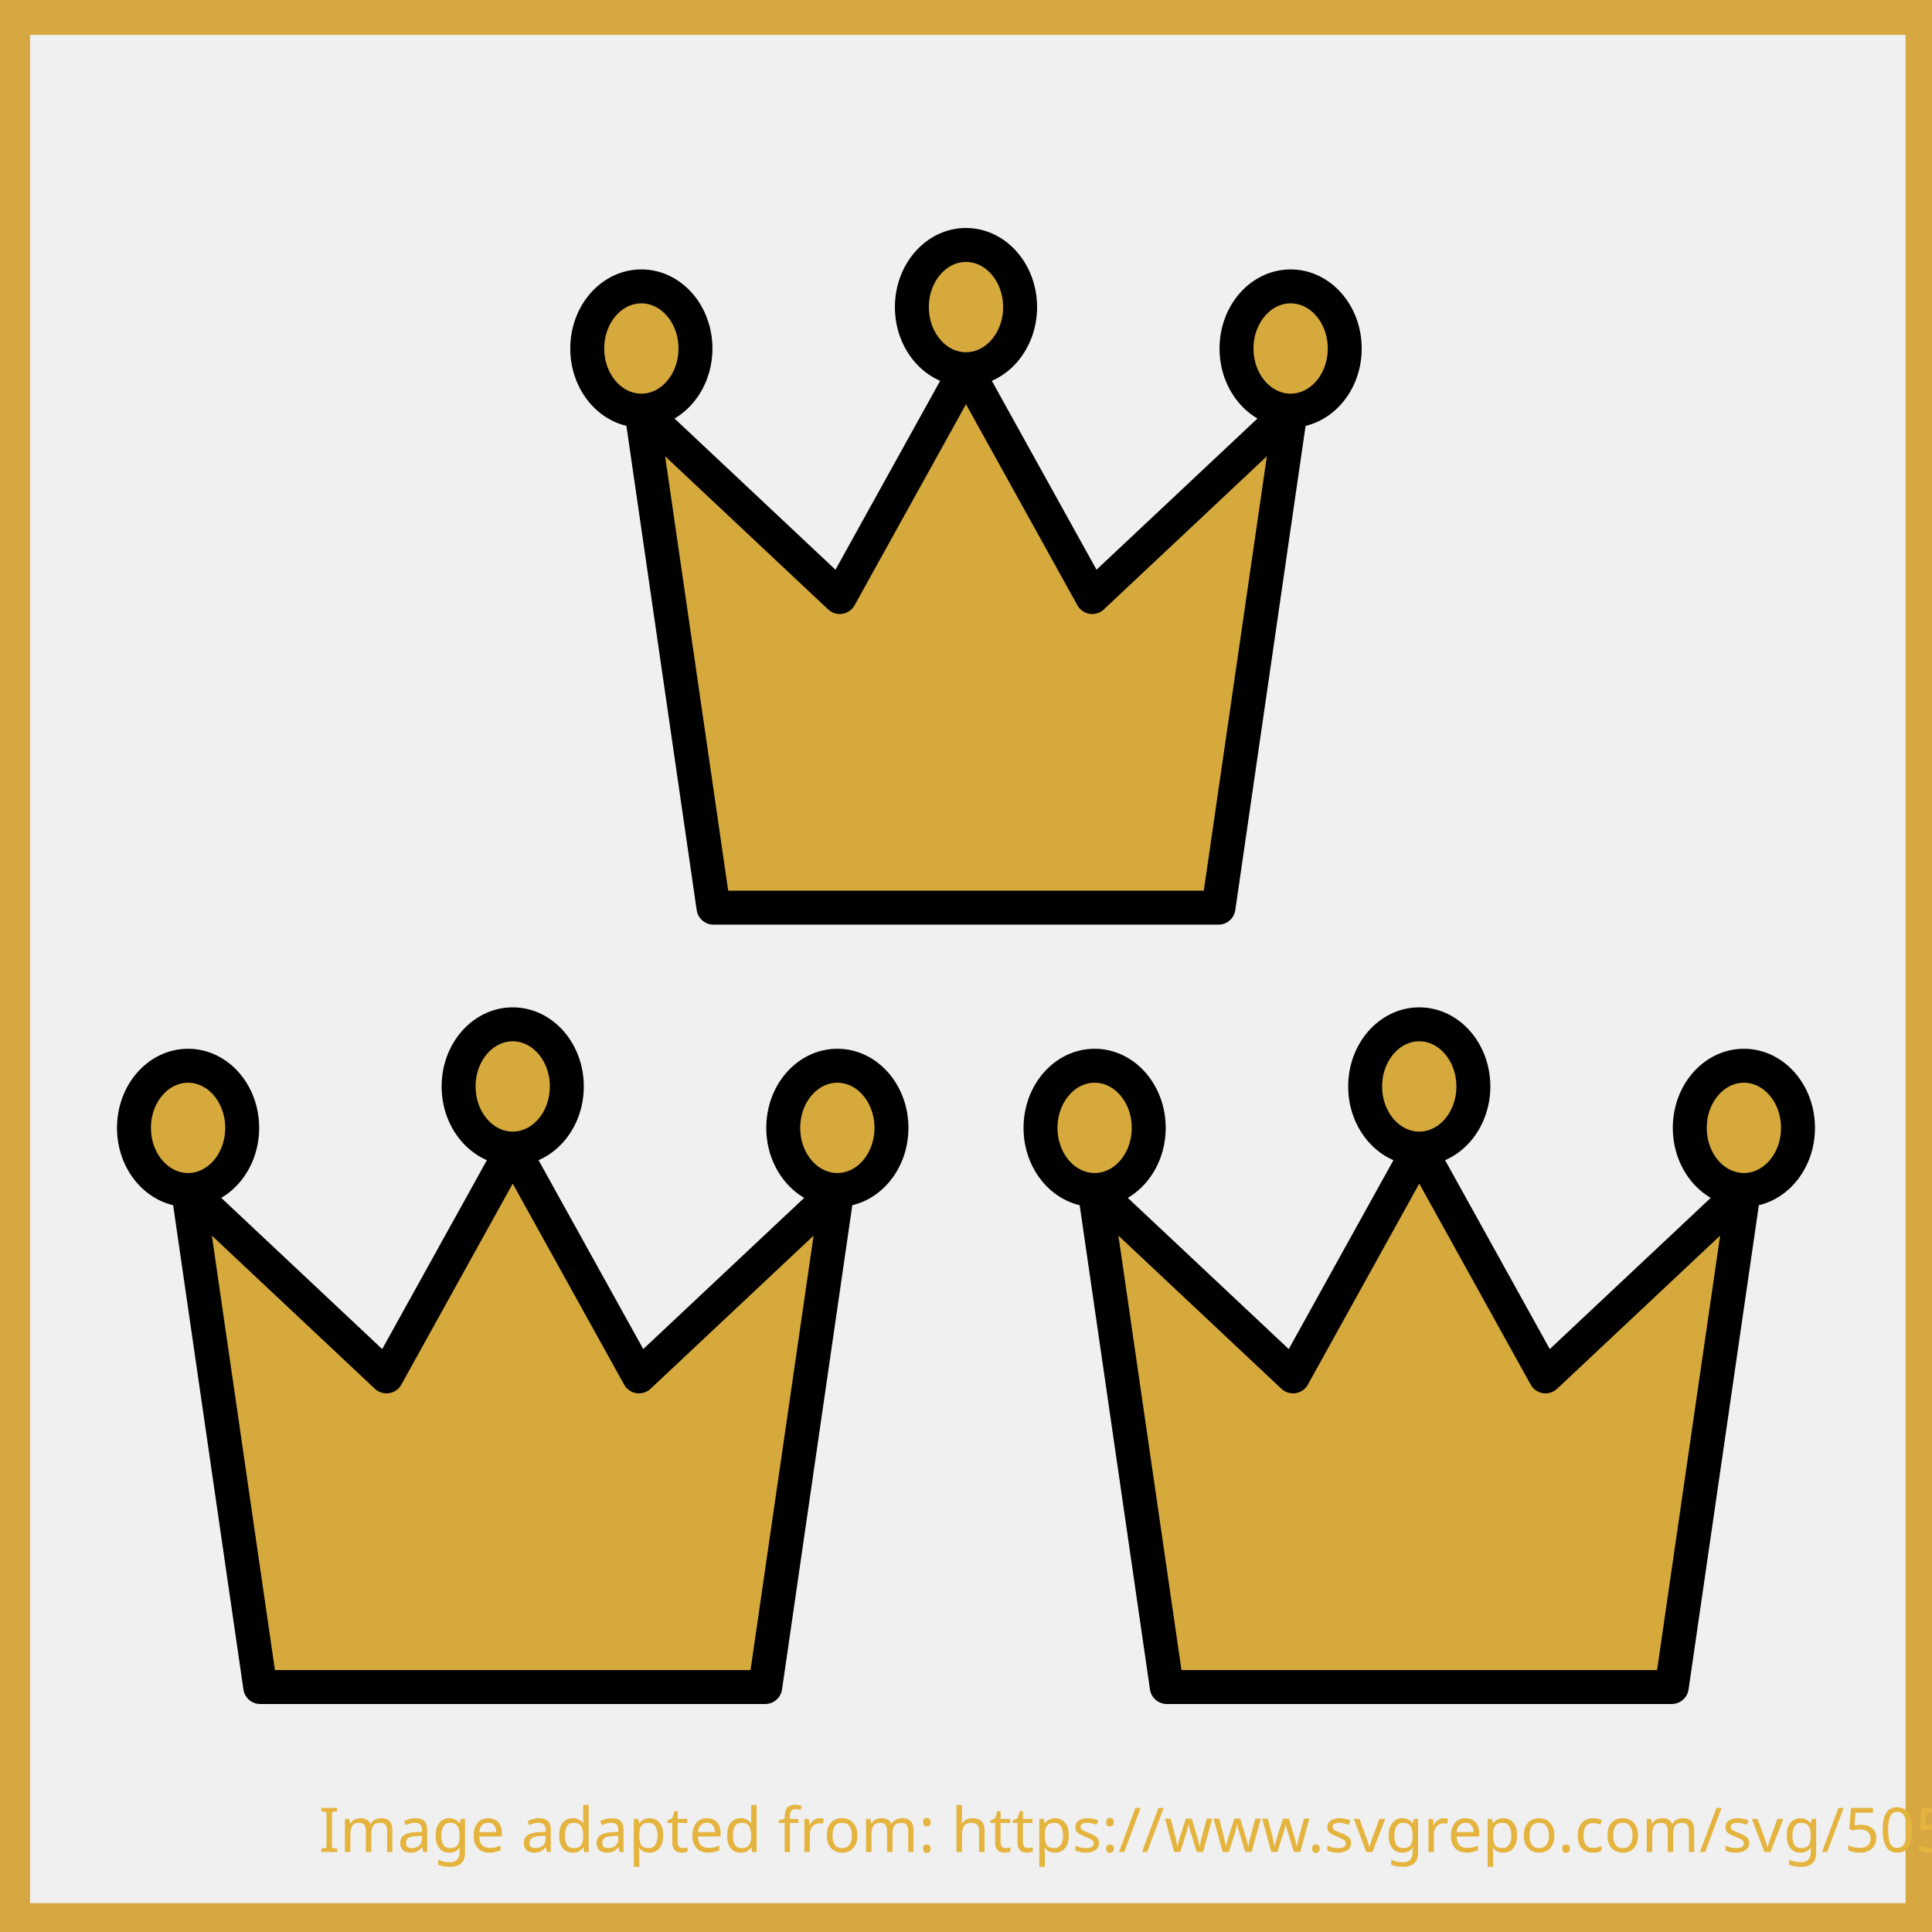
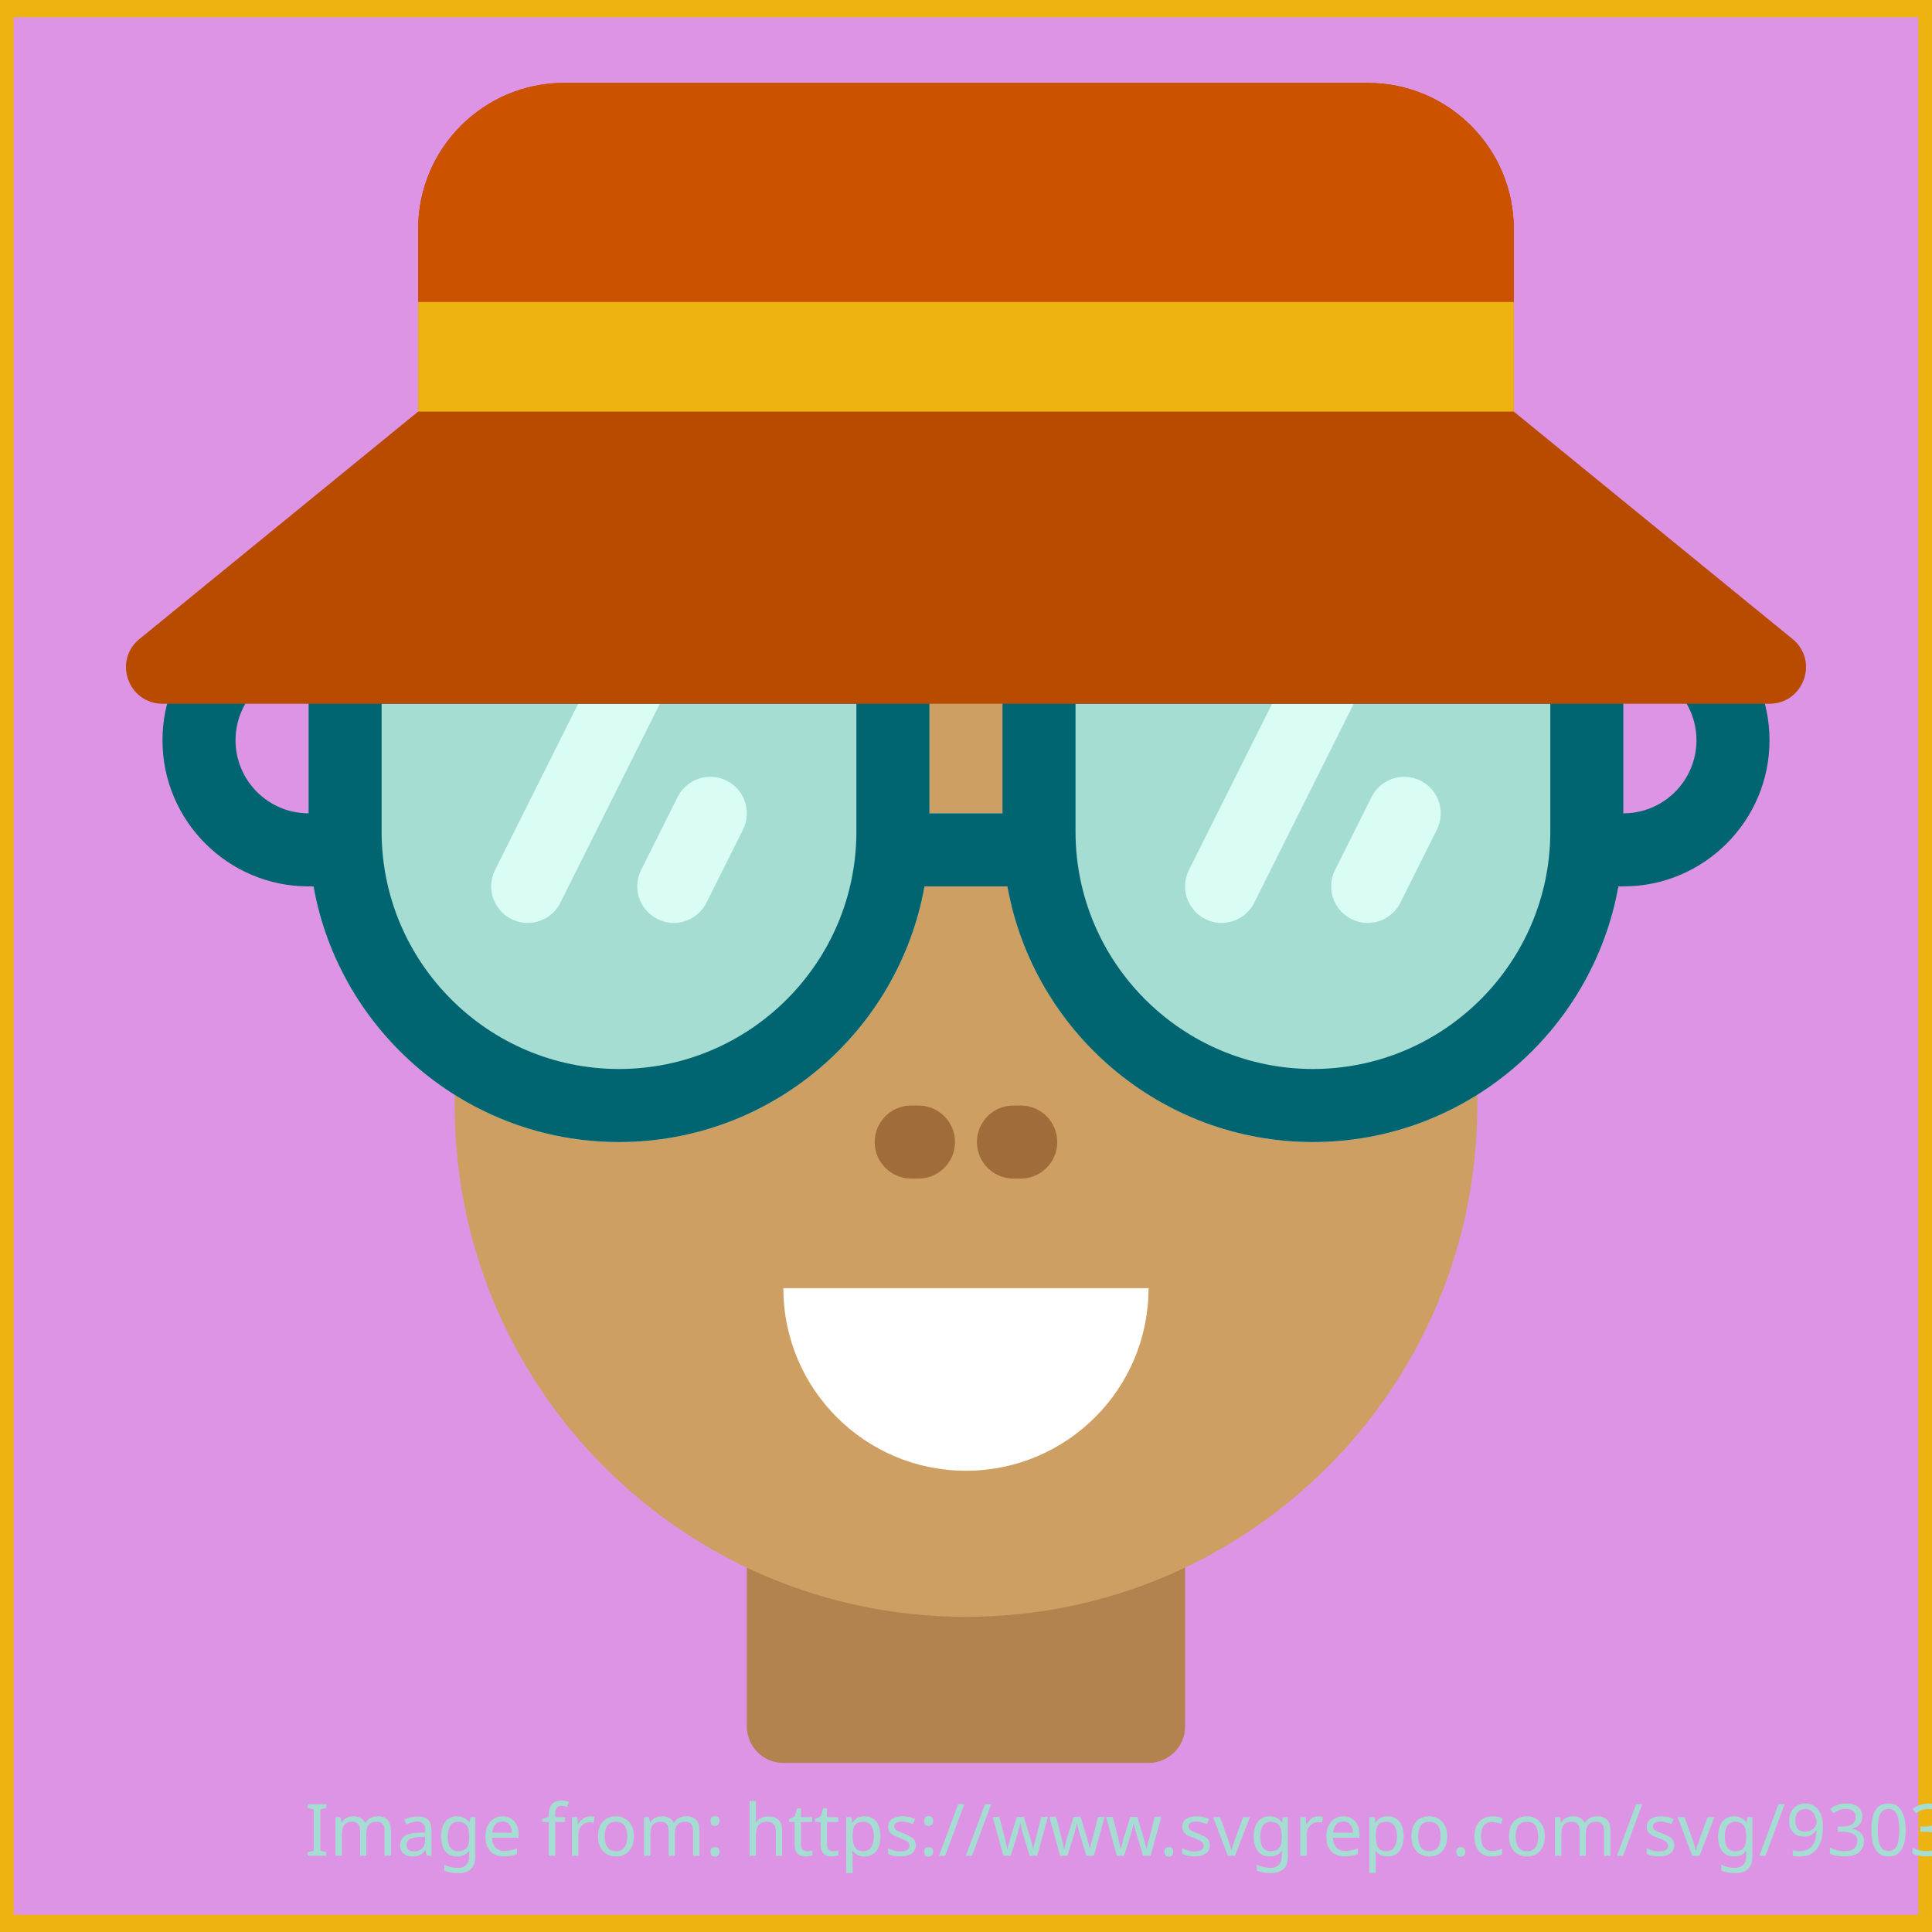
<svg xmlns="http://www.w3.org/2000/svg" width="500" height="500" viewBox="0 0 132.292 132.292" version="1.1" id="svg5">
  <defs id="defs2" />
  <g id="layer1">
-     <rect style="fill:none;fill-opacity:1;stroke:#d7a841;stroke-width:4;stroke-miterlimit:4;stroke-dasharray:none;stroke-opacity:1;stop-color:#000000" id="rect1024" width="132.424" height="131.926" x="0.058" y="0.392" ry="0.132" />
+     <rect style="fill:#c50cd4;fill-opacity:0.399;stroke:#edb311;stroke-width:2;stroke-miterlimit:4;stroke-dasharray:none;stroke-opacity:1;stop-color:#000000" id="rect1024" width="132.424" height="131.926" x="-0.066" y="0.183" ry="0.132" />
+     <text xml:space="preserve" style="font-size:4.939px;line-height:1.25;font-family:Sarai;-inkscape-font-specification:Sarai;text-decoration-color:#000000;fill:#a5ddd3;fill-opacity:1;stroke:none;stroke-width:3.383;stop-color:#000000" x="20.874" y="127.071" id="text3815-3">
+       <tspan id="tspan3813-7" style="font-size:4.939px;fill:#a5ddd3;fill-opacity:1;stroke:none;stroke-width:3.383" x="20.874" y="127.071">Image from: https://www.svgrepo.com/svg/93031/tourist</tspan>
+     </text>
    <g id="SVGRepo_bgCarrier" stroke-width="0" transform="matrix(2.738453,0,0,2.399349,-62.80054,16.84398)" />
    <g id="SVGRepo_tracerCarrier" stroke-linecap="round" stroke-linejoin="round" transform="matrix(2.738453,0,0,2.399349,-62.80054,16.84398)" />
-     <g id="g19198" transform="translate(0,-0.9649251)">
-       <g id="g19177" transform="translate(0.1638043,-5.29623)">
-         <g id="g19073" transform="translate(-1.54402,12.44269)">
-           <path style="fill:#d6a93d;fill-opacity:1;stroke:#d6a93d;stroke-width:1.752;stroke-linecap:round;stroke-linejoin:round;stroke-miterlimit:4;stroke-dasharray:none;stroke-opacity:1;stop-color:#000000" d="m 13.487,73.909 c -0.852,-0.358 -1.528,-1.392 -1.665,-2.547 -0.196,-1.654 1.02,-3.288 2.447,-3.288 2.417,0 3.325,3.942 1.27,5.51 -0.542,0.413 -1.485,0.563 -2.051,0.325 z" id="path3521" />
-           <path style="fill:#d6a93d;fill-opacity:1;stroke:#d6a93d;stroke-width:1.752;stroke-linecap:round;stroke-linejoin:round;stroke-miterlimit:4;stroke-dasharray:none;stroke-opacity:1;stop-color:#000000" d="m 35.492,70.937 c -0.861,-0.525 -1.478,-1.66 -1.478,-2.72 0,-1.542 1.195,-2.992 2.466,-2.993 1.084,-0.001 1.939,0.771 2.325,2.1 0.194,0.668 0.205,0.922 0.065,1.548 -0.412,1.841 -2.077,2.858 -3.378,2.065 z" id="path3560" />
-           <path style="fill:#d6a93d;fill-opacity:1;stroke:#d6a93d;stroke-width:1.752;stroke-linecap:round;stroke-linejoin:round;stroke-miterlimit:4;stroke-dasharray:none;stroke-opacity:1;stop-color:#000000" d="m 57.881,73.859 c -0.888,-0.387 -1.629,-1.666 -1.627,-2.808 0.002,-1.145 0.657,-2.292 1.581,-2.77 1.774,-0.917 3.745,1.199 3.253,3.493 -0.369,1.722 -1.842,2.68 -3.207,2.086 z" id="path3599" />
-           <path opacity="0.15" d="M 19.199,109.337 14.259,75.302 27.844,88.065 36.489,72.466 45.133,88.065 58.718,75.302 53.778,109.337 Z" fill="#000000" id="path955" style="opacity:1;fill:#d6a93d;fill-opacity:1;stroke:none;stroke-width:2.647;stroke-opacity:1" />
-           <path d="m 58.718,75.302 -4.94,34.034 H 19.199 L 14.259,75.302 m 44.459,0 -13.585,12.763 -8.645,-15.599 m 22.229,2.836 c 2.046,0 3.705,-1.905 3.705,-4.254 0,-2.35 -1.659,-4.254 -3.705,-4.254 -2.046,0 -3.705,1.905 -3.705,4.254 0,2.35 1.659,4.254 3.705,4.254 z M 36.489,72.466 27.844,88.065 14.259,75.302 m 22.229,-2.836 c 2.046,0 3.705,-1.905 3.705,-4.254 0,-2.35 -1.659,-4.254 -3.705,-4.254 -2.046,0 -3.705,1.905 -3.705,4.254 0,2.35 1.659,4.254 3.705,4.254 z m -22.229,2.836 c 2.046,0 3.705,-1.905 3.705,-4.254 0,-2.35 -1.659,-4.254 -3.705,-4.254 -2.046,0 -3.705,1.905 -3.705,4.254 0,2.35 1.659,4.254 3.705,4.254 z" stroke="#000000" stroke-width="5.551" stroke-linecap="round" stroke-linejoin="round" id="path957" style="fill:none;stroke-width:2.325;stroke-miterlimit:4;stroke-dasharray:none" />
-         </g>
-         <g id="g19073-4" transform="translate(60.53077,12.44269)">
-           <path style="fill:#d6a93d;fill-opacity:1;stroke:#d6a93d;stroke-width:1.752;stroke-linecap:round;stroke-linejoin:round;stroke-miterlimit:4;stroke-dasharray:none;stroke-opacity:1;stop-color:#000000" d="m 13.487,73.909 c -0.852,-0.358 -1.528,-1.392 -1.665,-2.547 -0.196,-1.654 1.02,-3.288 2.447,-3.288 2.417,0 3.325,3.942 1.27,5.51 -0.542,0.413 -1.485,0.563 -2.051,0.325 z" id="path3521-5" />
-           <path style="fill:#d6a93d;fill-opacity:1;stroke:#d6a93d;stroke-width:1.752;stroke-linecap:round;stroke-linejoin:round;stroke-miterlimit:4;stroke-dasharray:none;stroke-opacity:1;stop-color:#000000" d="m 35.492,70.937 c -0.861,-0.525 -1.478,-1.66 -1.478,-2.72 0,-1.542 1.195,-2.992 2.466,-2.993 1.084,-0.001 1.939,0.771 2.325,2.1 0.194,0.668 0.205,0.922 0.065,1.548 -0.412,1.841 -2.077,2.858 -3.378,2.065 z" id="path3560-2" />
-           <path style="fill:#d6a93d;fill-opacity:1;stroke:#d6a93d;stroke-width:1.752;stroke-linecap:round;stroke-linejoin:round;stroke-miterlimit:4;stroke-dasharray:none;stroke-opacity:1;stop-color:#000000" d="m 57.881,73.859 c -0.888,-0.387 -1.629,-1.666 -1.627,-2.808 0.002,-1.145 0.657,-2.292 1.581,-2.77 1.774,-0.917 3.745,1.199 3.253,3.493 -0.369,1.722 -1.842,2.68 -3.207,2.086 z" id="path3599-0" />
-           <path opacity="0.15" d="M 19.199,109.337 14.259,75.302 27.844,88.065 36.489,72.466 45.133,88.065 58.718,75.302 53.778,109.337 Z" fill="#000000" id="path955-2" style="opacity:1;fill:#d6a93d;fill-opacity:1;stroke:none;stroke-width:2.647;stroke-opacity:1" />
-           <path d="m 58.718,75.302 -4.94,34.034 H 19.199 L 14.259,75.302 m 44.459,0 -13.585,12.763 -8.645,-15.599 m 22.229,2.836 c 2.046,0 3.705,-1.905 3.705,-4.254 0,-2.35 -1.659,-4.254 -3.705,-4.254 -2.046,0 -3.705,1.905 -3.705,4.254 0,2.35 1.659,4.254 3.705,4.254 z M 36.489,72.466 27.844,88.065 14.259,75.302 m 22.229,-2.836 c 2.046,0 3.705,-1.905 3.705,-4.254 0,-2.35 -1.659,-4.254 -3.705,-4.254 -2.046,0 -3.705,1.905 -3.705,4.254 0,2.35 1.659,4.254 3.705,4.254 z m -22.229,2.836 c 2.046,0 3.705,-1.905 3.705,-4.254 0,-2.35 -1.659,-4.254 -3.705,-4.254 -2.046,0 -3.705,1.905 -3.705,4.254 0,2.35 1.659,4.254 3.705,4.254 z" stroke="#000000" stroke-width="5.551" stroke-linecap="round" stroke-linejoin="round" id="path957-9" style="fill:none;stroke-width:2.325;stroke-miterlimit:4;stroke-dasharray:none" />
-         </g>
-       </g>
-       <g id="g19073-0" transform="translate(29.65718,-46.21917)">
-         <path style="fill:#d6a93d;fill-opacity:1;stroke:#d6a93d;stroke-width:1.752;stroke-linecap:round;stroke-linejoin:round;stroke-miterlimit:4;stroke-dasharray:none;stroke-opacity:1;stop-color:#000000" d="m 13.487,73.909 c -0.852,-0.358 -1.528,-1.392 -1.665,-2.547 -0.196,-1.654 1.02,-3.288 2.447,-3.288 2.417,0 3.325,3.942 1.27,5.51 -0.542,0.413 -1.485,0.563 -2.051,0.325 z" id="path3521-9" />
-         <path style="fill:#d6a93d;fill-opacity:1;stroke:#d6a93d;stroke-width:1.752;stroke-linecap:round;stroke-linejoin:round;stroke-miterlimit:4;stroke-dasharray:none;stroke-opacity:1;stop-color:#000000" d="m 35.492,70.937 c -0.861,-0.525 -1.478,-1.66 -1.478,-2.72 0,-1.542 1.195,-2.992 2.466,-2.993 1.084,-0.001 1.939,0.771 2.325,2.1 0.194,0.668 0.205,0.922 0.065,1.548 -0.412,1.841 -2.077,2.858 -3.378,2.065 z" id="path3560-9" />
-         <path style="fill:#d6a93d;fill-opacity:1;stroke:#d6a93d;stroke-width:1.752;stroke-linecap:round;stroke-linejoin:round;stroke-miterlimit:4;stroke-dasharray:none;stroke-opacity:1;stop-color:#000000" d="m 57.881,73.859 c -0.888,-0.387 -1.629,-1.666 -1.627,-2.808 0.002,-1.145 0.657,-2.292 1.581,-2.77 1.774,-0.917 3.745,1.199 3.253,3.493 -0.369,1.722 -1.842,2.68 -3.207,2.086 z" id="path3599-4" />
-         <path opacity="0.15" d="M 19.199,109.337 14.259,75.302 27.844,88.065 36.489,72.466 45.133,88.065 58.718,75.302 53.778,109.337 Z" fill="#000000" id="path955-5" style="opacity:1;fill:#d6a93d;fill-opacity:1;stroke:none;stroke-width:2.647;stroke-opacity:1" />
-         <path d="m 58.718,75.302 -4.94,34.034 H 19.199 L 14.259,75.302 m 44.459,0 -13.585,12.763 -8.645,-15.599 m 22.229,2.836 c 2.046,0 3.705,-1.905 3.705,-4.254 0,-2.35 -1.659,-4.254 -3.705,-4.254 -2.046,0 -3.705,1.905 -3.705,4.254 0,2.35 1.659,4.254 3.705,4.254 z M 36.489,72.466 27.844,88.065 14.259,75.302 m 22.229,-2.836 c 2.046,0 3.705,-1.905 3.705,-4.254 0,-2.35 -1.659,-4.254 -3.705,-4.254 -2.046,0 -3.705,1.905 -3.705,4.254 0,2.35 1.659,4.254 3.705,4.254 z m -22.229,2.836 c 2.046,0 3.705,-1.905 3.705,-4.254 0,-2.35 -1.659,-4.254 -3.705,-4.254 -2.046,0 -3.705,1.905 -3.705,4.254 0,2.35 1.659,4.254 3.705,4.254 z" stroke="#000000" stroke-width="5.551" stroke-linecap="round" stroke-linejoin="round" id="path957-1" style="fill:none;stroke-width:2.325;stroke-miterlimit:4;stroke-dasharray:none" />
-       </g>
+     <g id="SVGRepo_bgCarrier-0" stroke-width="0" transform="matrix(3.887372,0,0,3.887372,-200.1354,10.38394)" />
+     <g id="SVGRepo_tracerCarrier-3" stroke-linecap="round" stroke-linejoin="round" transform="matrix(3.887372,0,0,3.887372,-200.1354,10.38394)" />
+     <g id="SVGRepo_bgCarrier-8" stroke-width="0" transform="matrix(0.2645833,0,0,0.2645833,-185.0011,-62.65925)" />
+     <g id="SVGRepo_tracerCarrier-0" stroke-linecap="round" stroke-linejoin="round" transform="matrix(0.2645833,0,0,0.2645833,-185.0011,-62.65925)" />
+     <g id="SVGRepo_iconCarrier" transform="matrix(0.2246904,0,0,0.2246904,8.625028,5.674084)">
+       <path style="fill:#b2834f" d="M 322.768,367.304 V 500.87 c 0,6.147 -4.983,11.13 -11.13,11.13 H 200.339 c -6.147,0 -11.13,-4.983 -11.13,-11.13 V 367.304 Z" id="path94252" />
+       <path style="fill:#ce9f63" d="m 411.826,155.826 v 155.826 h -0.018 c 0,86.061 -69.762,155.826 -155.819,155.826 v 0 c -86.056,0 -155.819,-69.766 -155.819,-155.826 V 155.826 Z" id="path94254" />
+       <path style="fill:#ffffff" d="m 311.639,367.307 c 0,30.734 -24.915,55.65 -55.65,55.65 v 0 c -30.734,0 -55.65,-24.915 -55.65,-55.65 v -0.002 h 111.3 z" id="path94256" />
+       <path style="fill:#a06d3a" d="m 252.651,322.783 c 0,6.147 -4.983,11.13 -11.13,11.13 h -2.226 c -6.147,0 -11.13,-4.983 -11.13,-11.13 0,-6.147 4.983,-11.13 11.13,-11.13 h 2.226 c 6.147,-0.001 11.13,4.982 11.13,11.13 z m 20.032,-11.131 h -2.226 c -6.147,0 -11.13,4.983 -11.13,11.13 0,6.147 4.983,11.13 11.13,11.13 h 2.226 c 6.147,0 11.13,-4.983 11.13,-11.13 0,-6.147 -4.982,-11.13 -11.13,-11.13 z" id="path94258" />
+       <path style="fill:#a5ddd3" d="m 456.34,178.087 v 50.087 c 0,52.167 -42.439,94.609 -94.605,94.609 -46.467,0 -85.189,-33.685 -93.1,-77.913 h -25.269 c -7.912,44.228 -46.633,77.913 -93.099,77.913 -52.166,0 -94.605,-42.441 -94.605,-94.609 v -50.087 c 0,-6.147 4.983,-11.13 11.13,-11.13 h 166.95 c 6.147,0 11.13,4.983 11.13,11.13 v 44.522 h 22.259 v -44.522 c 0,-6.147 4.983,-11.13 11.13,-11.13 h 166.95 c 6.146,0 11.129,4.983 11.129,11.13 z" id="path94260" />
+       <path style="fill:#d9fcf5" d="m 165.774,183.064 -33.39,66.783 c -1.95,3.9 -5.881,6.155 -9.964,6.155 -1.673,0 -3.37,-0.378 -4.969,-1.178 -5.497,-2.749 -7.727,-9.435 -4.978,-14.934 l 33.39,-66.783 c 2.748,-5.498 9.433,-7.727 14.934,-4.978 5.497,2.751 7.727,9.437 4.977,14.935 z m 17.283,29.59 c -5.5,-2.749 -12.184,-0.52 -14.934,4.978 l -11.13,22.261 c -2.749,5.498 -0.52,12.184 4.978,14.934 1.598,0.799 3.296,1.178 4.969,1.178 4.083,0 8.014,-2.255 9.964,-6.155 l 11.13,-22.261 c 2.749,-5.501 0.521,-12.187 -4.977,-14.935 z m 189.209,-44.522 c -5.5,-2.749 -12.184,-0.521 -14.934,4.978 l -33.39,66.783 c -2.749,5.498 -0.52,12.184 4.978,14.934 1.598,0.799 3.296,1.178 4.969,1.178 4.083,0 8.014,-2.255 9.964,-6.155 l 33.39,-66.783 c 2.749,-5.501 0.521,-12.187 -4.977,-14.935 z m 22.26,44.522 c -5.501,-2.749 -12.184,-0.52 -14.934,4.978 l -11.13,22.261 c -2.749,5.498 -0.52,12.184 4.978,14.934 1.598,0.799 3.296,1.178 4.969,1.178 4.083,0 8.014,-2.255 9.964,-6.155 l 11.13,-22.261 c 2.75,-5.501 0.521,-12.187 -4.977,-14.935 z" id="path94262" />
+       <path style="fill:#006571" d="m 456.349,155.826 h -11.132 v 11.132 c -0.007,0 -0.013,-0.001 -0.02,-0.001 H 278.249 c -6.147,0 -11.13,4.983 -11.13,11.13 v 44.522 h -22.26 v -44.522 c 0,-6.147 -4.983,-11.13 -11.13,-11.13 H 66.783 v -11.13 H 55.651 c -24.549,0 -44.521,19.972 -44.521,44.522 0,24.55 19.971,44.522 44.521,44.522 h 1.504 c 7.912,44.228 46.633,77.913 93.099,77.913 46.466,0 85.188,-33.685 93.099,-77.913 h 25.269 c 7.911,44.228 46.633,77.913 93.099,77.913 46.466,0 85.188,-33.685 93.099,-77.913 h 1.526 c 24.55,0 44.522,-19.972 44.522,-44.522 0,-24.55 -19.97,-44.523 -44.519,-44.523 z M 33.391,200.348 c 0,-12.274 9.985,-22.261 22.259,-22.261 v 44.522 c -12.274,0 -22.259,-9.988 -22.259,-22.261 z m 189.208,27.826 c 0,39.893 -32.453,72.348 -72.344,72.348 -39.891,0 -72.345,-32.456 -72.345,-72.348 v -38.957 h 144.688 v 38.957 z m 211.468,0 c 0,39.893 -32.453,72.348 -72.345,72.348 -39.892,0 -72.344,-32.455 -72.344,-72.348 v -38.957 h 144.688 v 38.957 z m 22.282,-5.565 h -0.021 v -44.522 h 0.021 c 12.274,0 22.26,9.986 22.26,22.261 0,12.275 -9.987,22.261 -22.26,22.261 z" id="path94264" />
+       <path style="fill:#b94b00" d="M 500.847,189.217 H 11.153 c -10.234,0 -15.044,-12.65 -7.394,-19.449 L 89.04,100.174 V 44.522 C 89.04,19.933 108.973,0 133.56,0 h 244.858 c 24.587,0 44.52,19.933 44.52,44.522 v 55.652 l 85.304,69.594 c 7.649,6.8 2.84,19.449 -7.395,19.449 z" id="path94266" />
+       <path style="fill:#cc5200" d="M 89.051,100.174 V 44.522 C 89.051,19.933 108.984,0 133.571,0 h 244.858 c 24.587,0 44.519,19.933 44.519,44.522 v 55.652 z" id="path94268" />
+       <path style="fill:#edb311" d="M 422.956,100.174 H 89.04 V 66.783 h 333.916 z" id="path94270" />
    </g>
-     <text xml:space="preserve" style="font-size:4.233px;line-height:1.25;font-family:Sarai;-inkscape-font-specification:Sarai;text-decoration-color:#000000;fill:#e4b43e;fill-opacity:1;stroke:none;stroke-width:3.383;stop-color:#000000" x="21.823" y="126.815" id="text3815-3">
-       <tspan id="tspan3813-7" style="font-size:4.233px;fill:#e4b43e;fill-opacity:1;stroke:none;stroke-width:3.383" x="21.823" y="126.815">Image adapted from: https://www.svgrepo.com/svg/505354/crown-2</tspan>
-     </text>
  </g>
</svg>
